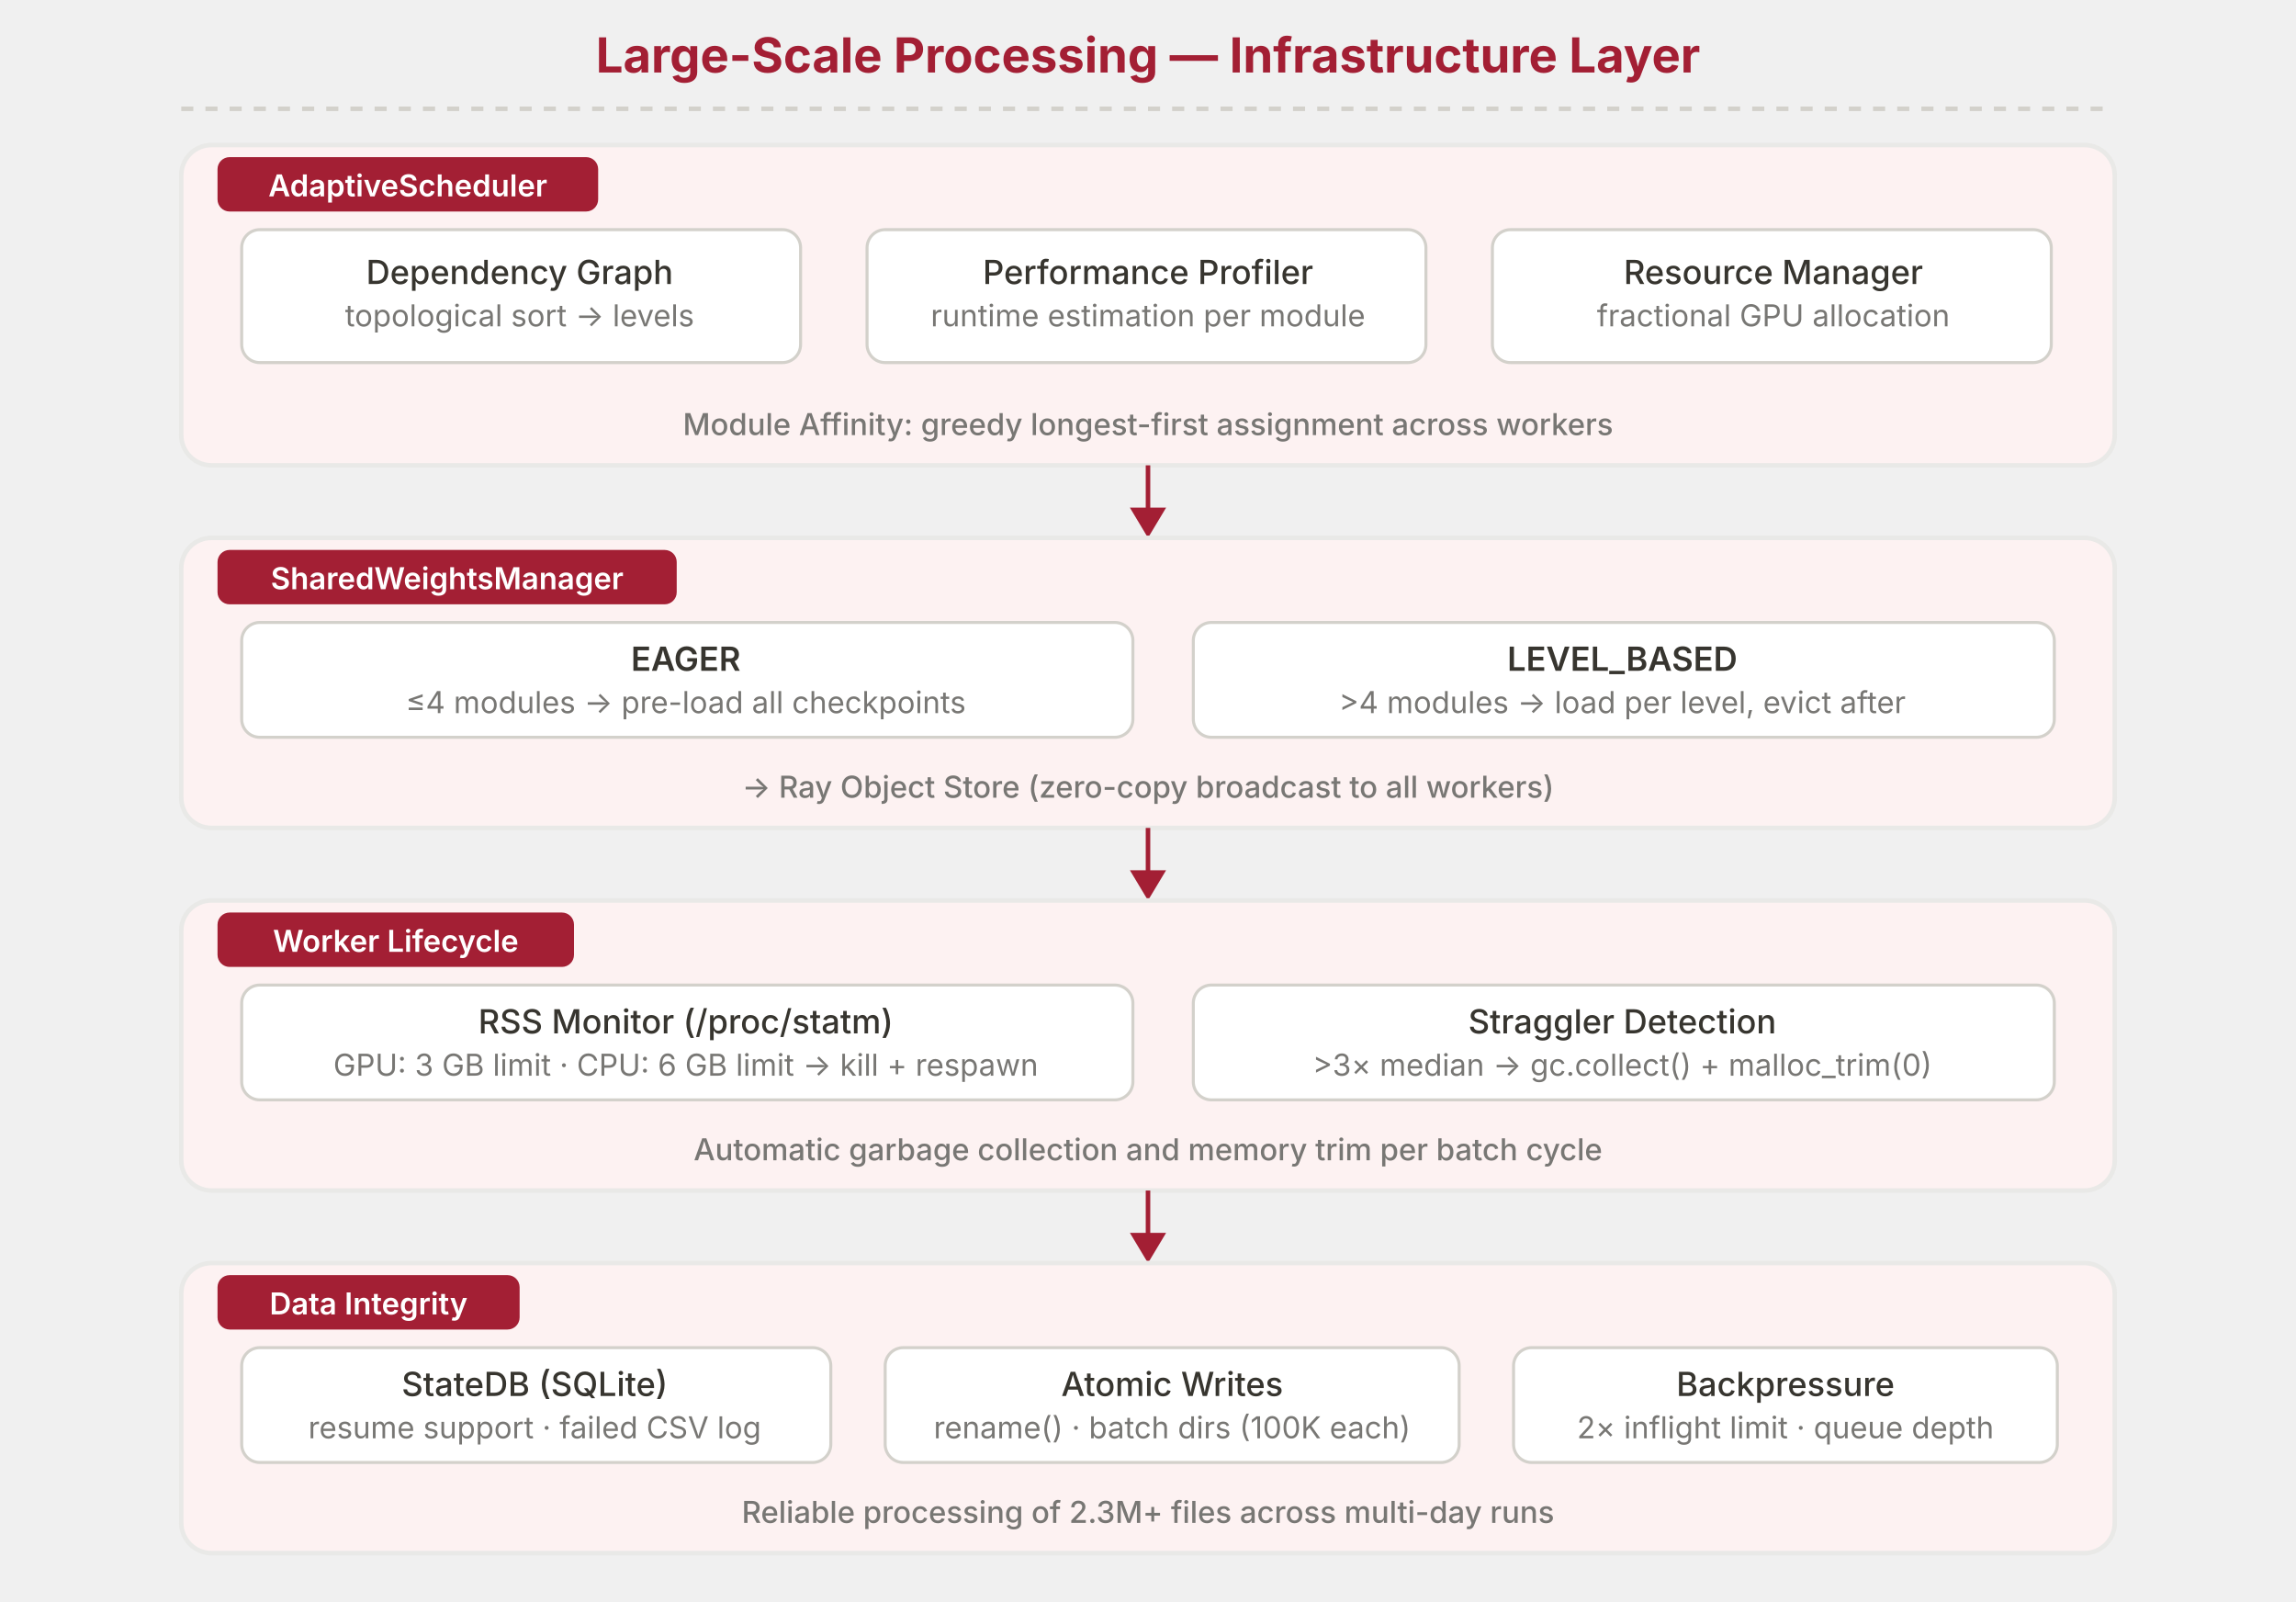
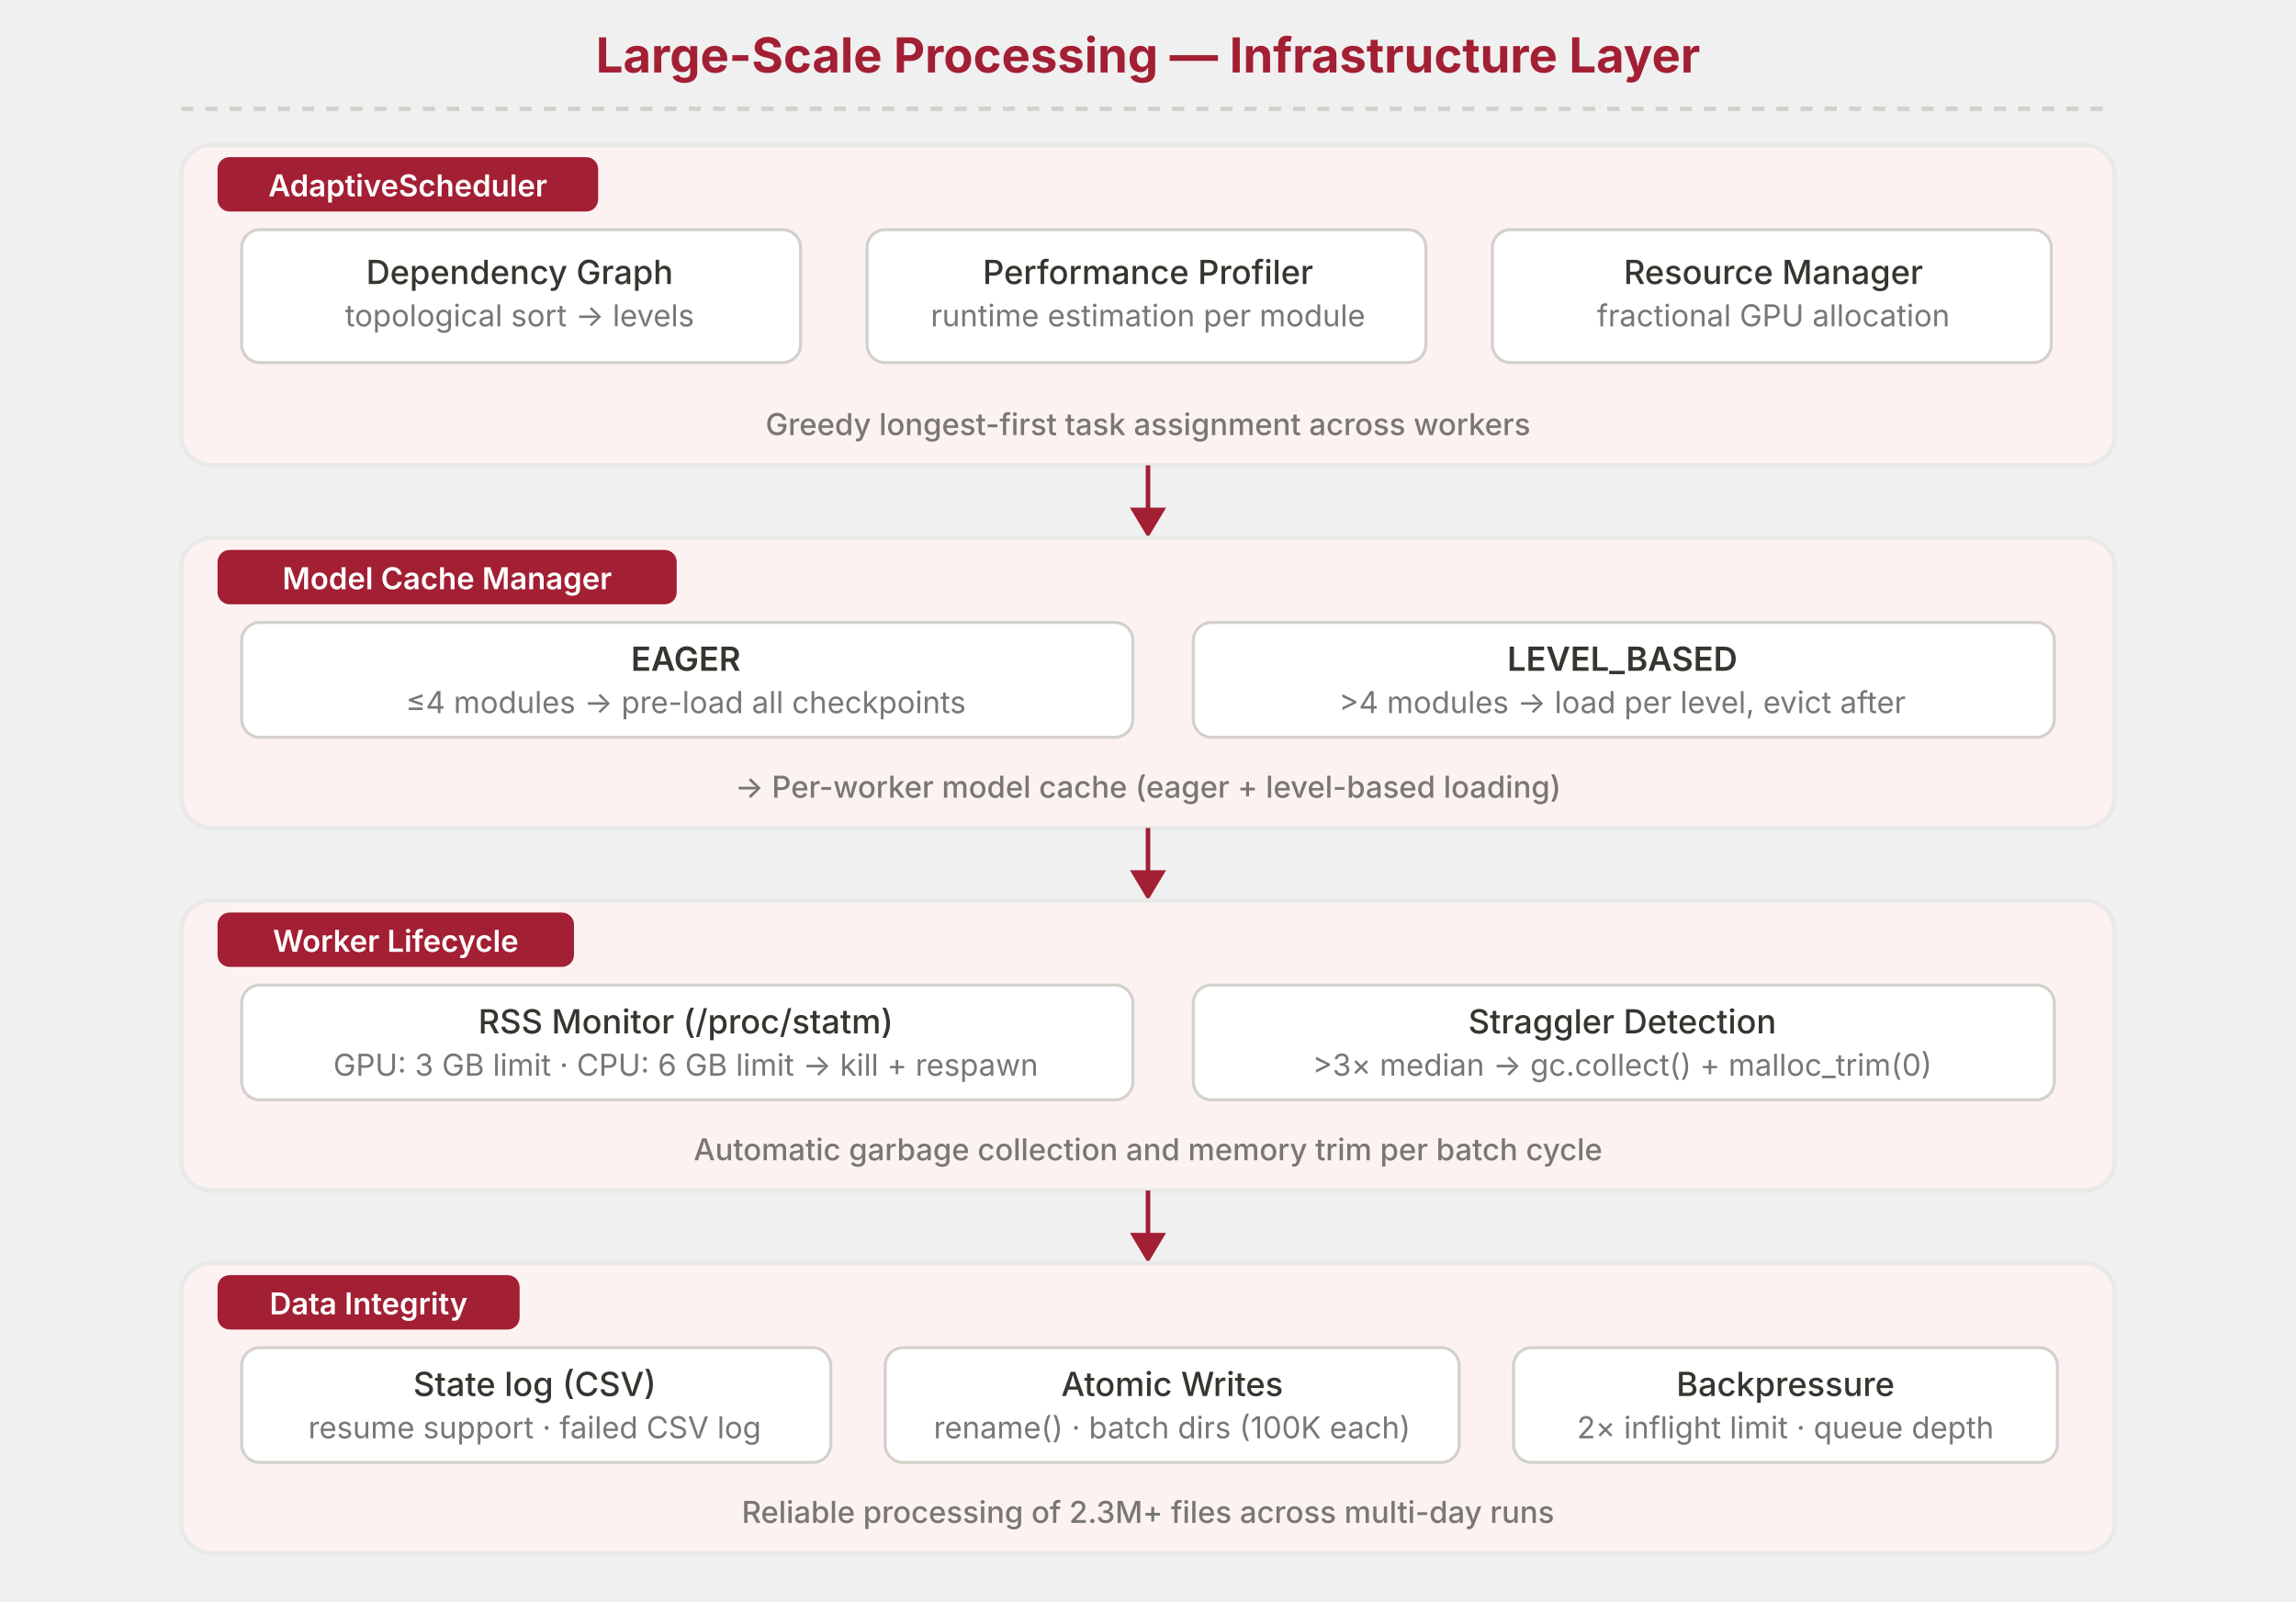
<svg xmlns="http://www.w3.org/2000/svg" viewBox="0 0 760 530" style="background:#fff">
  <style>
    .box { fill: #fafafa; stroke: #e9e9e7; stroke-width: 1.5; }
    .box-accent { fill: #fdf2f2; stroke: #e9e9e7; stroke-width: 1.5; }
    .box-inner { fill: #fff; stroke: #d3d1cb; stroke-width: 1; }
    .text { font-family: 'Inter', -apple-system, sans-serif; fill: #37352f; font-size: 13px; font-weight: 500; }
    .text-title { font-family: 'Inter', -apple-system, sans-serif; fill: #a31f34; font-size: 16px; font-weight: 700; }
    .text-small { font-family: 'Inter', -apple-system, sans-serif; fill: #787774; font-size: 10px; font-weight: 400; }
    .text-code { font-family: 'Source Code Pro', monospace; fill: #37352f; font-size: 10px; font-weight: 500; }
    .text-white { font-family: 'Inter', -apple-system, sans-serif; fill: #fff; font-size: 10px; font-weight: 600; }
    .line { stroke: #d3d1cb; stroke-width: 1.5; fill: none; }
    .line-flow { stroke: #a31f34; stroke-width: 1.5; fill: none; }
    .arrow { fill: #a31f34; }
    .badge { fill: #a31f34; }
  </style>
  <text x="380" y="24" text-anchor="middle" class="text-title">Large-Scale Processing — Infrastructure Layer</text>
  <line x1="60" y1="36" x2="700" y2="36" class="line" stroke-dasharray="4,4" />
  <rect x="60" y="48" width="640" height="106" rx="10" class="box-accent" />
  <rect x="72" y="52" width="126" height="18" rx="4" class="badge" />
  <text x="135" y="65" text-anchor="middle" class="text-white">AdaptiveScheduler</text>
  <rect x="80" y="76" width="185" height="44" rx="6" class="box-inner" />
  <text x="172" y="94" text-anchor="middle" class="text" style="font-size:11px">Dependency Graph</text>
  <text x="172" y="108" text-anchor="middle" class="text-small">topological sort → levels</text>
  <rect x="287" y="76" width="185" height="44" rx="6" class="box-inner" />
  <text x="380" y="94" text-anchor="middle" class="text" style="font-size:11px">Performance Profiler</text>
  <text x="380" y="108" text-anchor="middle" class="text-small">runtime estimation per module</text>
  <rect x="494" y="76" width="185" height="44" rx="6" class="box-inner" />
  <text x="587" y="94" text-anchor="middle" class="text" style="font-size:11px">Resource Manager</text>
  <text x="587" y="108" text-anchor="middle" class="text-small">fractional GPU allocation</text>
-   <text x="380" y="144" text-anchor="middle" class="text-small" style="font-weight:500">Module Affinity: greedy longest-first assignment across workers</text>
+   <text x="380" y="144" text-anchor="middle" class="text-small" style="font-weight:500">Greedy longest-first task assignment across workers</text>
  <line x1="380" y1="154" x2="380" y2="170" class="line-flow" />
  <polygon points="380,178 374,168 386,168" class="arrow" />
  <rect x="60" y="178" width="640" height="96" rx="10" class="box-accent" />
  <rect x="72" y="182" width="152" height="18" rx="4" class="badge" />
-   <text x="148" y="195" text-anchor="middle" class="text-white">SharedWeightsManager</text>
+   <text x="148" y="195" text-anchor="middle" class="text-white">Model Cache Manager</text>
  <rect x="80" y="206" width="295" height="38" rx="6" class="box-inner" />
  <text x="227" y="222" text-anchor="middle" class="text" style="font-size:11px; font-weight:600">EAGER</text>
  <text x="227" y="236" text-anchor="middle" class="text-small">≤4 modules → pre-load all checkpoints</text>
  <rect x="395" y="206" width="285" height="38" rx="6" class="box-inner" />
  <text x="537" y="222" text-anchor="middle" class="text" style="font-size:11px; font-weight:600">LEVEL_BASED</text>
  <text x="537" y="236" text-anchor="middle" class="text-small">&gt;4 modules → load per level, evict after</text>
-   <text x="380" y="264" text-anchor="middle" class="text-small" style="font-weight:500">→ Ray Object Store (zero-copy broadcast to all workers)</text>
+   <text x="380" y="264" text-anchor="middle" class="text-small" style="font-weight:500">→ Per-worker model cache (eager + level-based loading)</text>
  <line x1="380" y1="274" x2="380" y2="290" class="line-flow" />
  <polygon points="380,298 374,288 386,288" class="arrow" />
  <rect x="60" y="298" width="640" height="96" rx="10" class="box-accent" />
  <rect x="72" y="302" width="118" height="18" rx="4" class="badge" />
  <text x="131" y="315" text-anchor="middle" class="text-white">Worker Lifecycle</text>
  <rect x="80" y="326" width="295" height="38" rx="6" class="box-inner" />
  <text x="227" y="342" text-anchor="middle" class="text" style="font-size:11px">RSS Monitor (/proc/statm)</text>
  <text x="227" y="356" text-anchor="middle" class="text-small">GPU: 3 GB limit · CPU: 6 GB limit → kill + respawn</text>
  <rect x="395" y="326" width="285" height="38" rx="6" class="box-inner" />
  <text x="537" y="342" text-anchor="middle" class="text" style="font-size:11px">Straggler Detection</text>
  <text x="537" y="356" text-anchor="middle" class="text-small">&gt;3× median → gc.collect() + malloc_trim(0)</text>
  <text x="380" y="384" text-anchor="middle" class="text-small" style="font-weight:500">Automatic garbage collection and memory trim per batch cycle</text>
  <line x1="380" y1="394" x2="380" y2="410" class="line-flow" />
  <polygon points="380,418 374,408 386,408" class="arrow" />
  <rect x="60" y="418" width="640" height="96" rx="10" class="box-accent" />
  <rect x="72" y="422" width="100" height="18" rx="4" class="badge" />
  <text x="122" y="435" text-anchor="middle" class="text-white">Data Integrity</text>
  <rect x="80" y="446" width="195" height="38" rx="6" class="box-inner" />
-   <text x="177" y="462" text-anchor="middle" class="text" style="font-size:11px">StateDB (SQLite)</text>
+   <text x="177" y="462" text-anchor="middle" class="text" style="font-size:11px">State log (CSV)</text>
  <text x="177" y="476" text-anchor="middle" class="text-small">resume support · failed CSV log</text>
  <rect x="293" y="446" width="190" height="38" rx="6" class="box-inner" />
  <text x="388" y="462" text-anchor="middle" class="text" style="font-size:11px">Atomic Writes</text>
  <text x="388" y="476" text-anchor="middle" class="text-small">rename() · batch dirs (100K each)</text>
  <rect x="501" y="446" width="180" height="38" rx="6" class="box-inner" />
  <text x="591" y="462" text-anchor="middle" class="text" style="font-size:11px">Backpressure</text>
  <text x="591" y="476" text-anchor="middle" class="text-small">2× inflight limit · queue depth</text>
  <text x="380" y="504" text-anchor="middle" class="text-small" style="font-weight:500">Reliable processing of 2.3M+ files across multi-day runs</text>
</svg>
